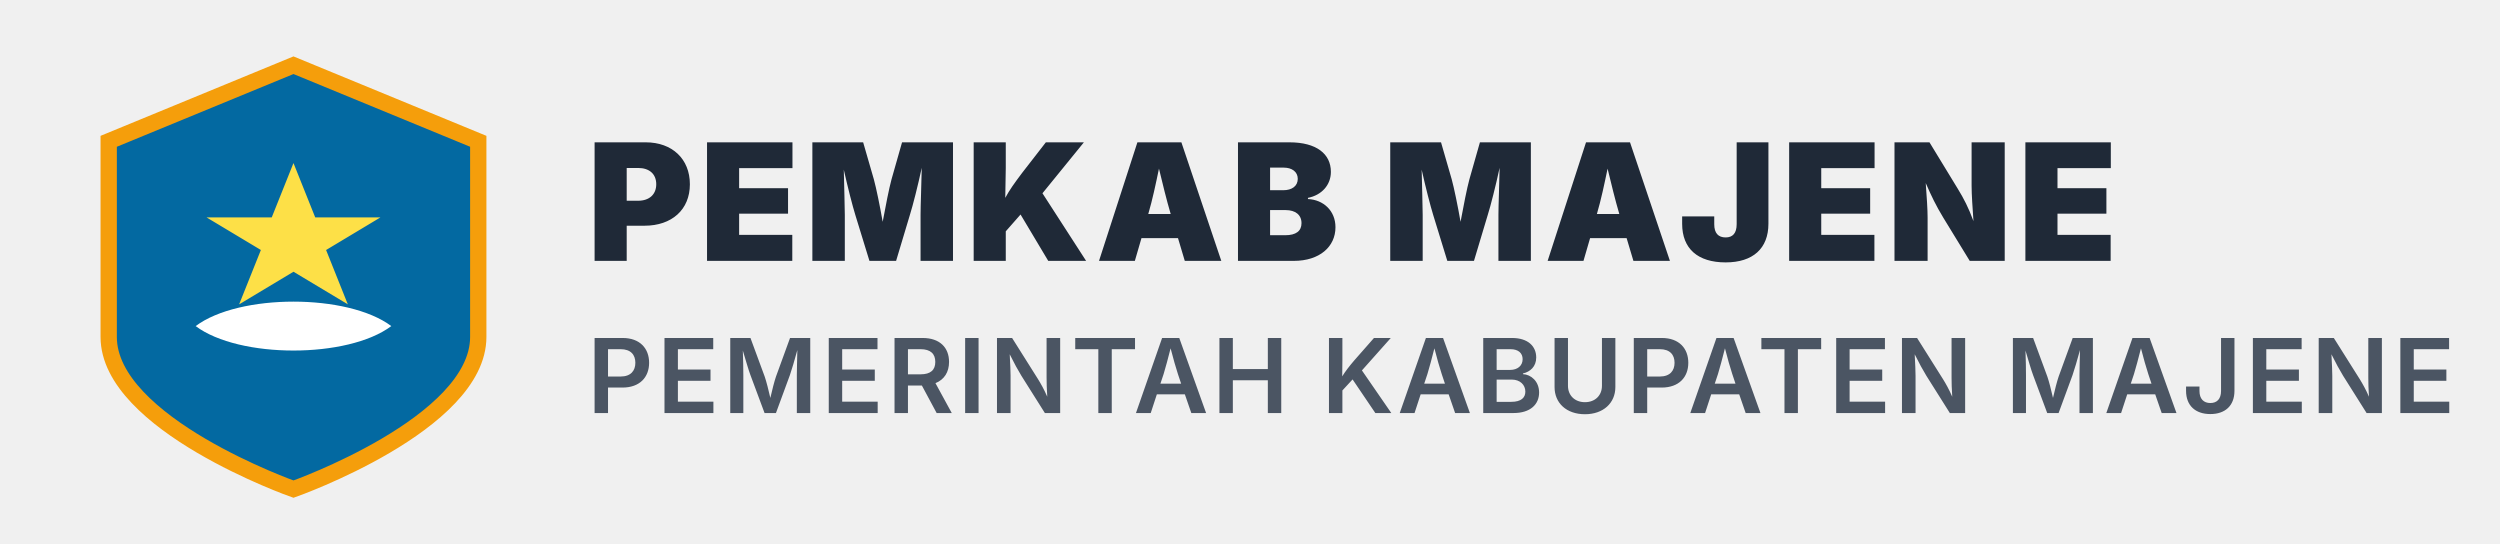
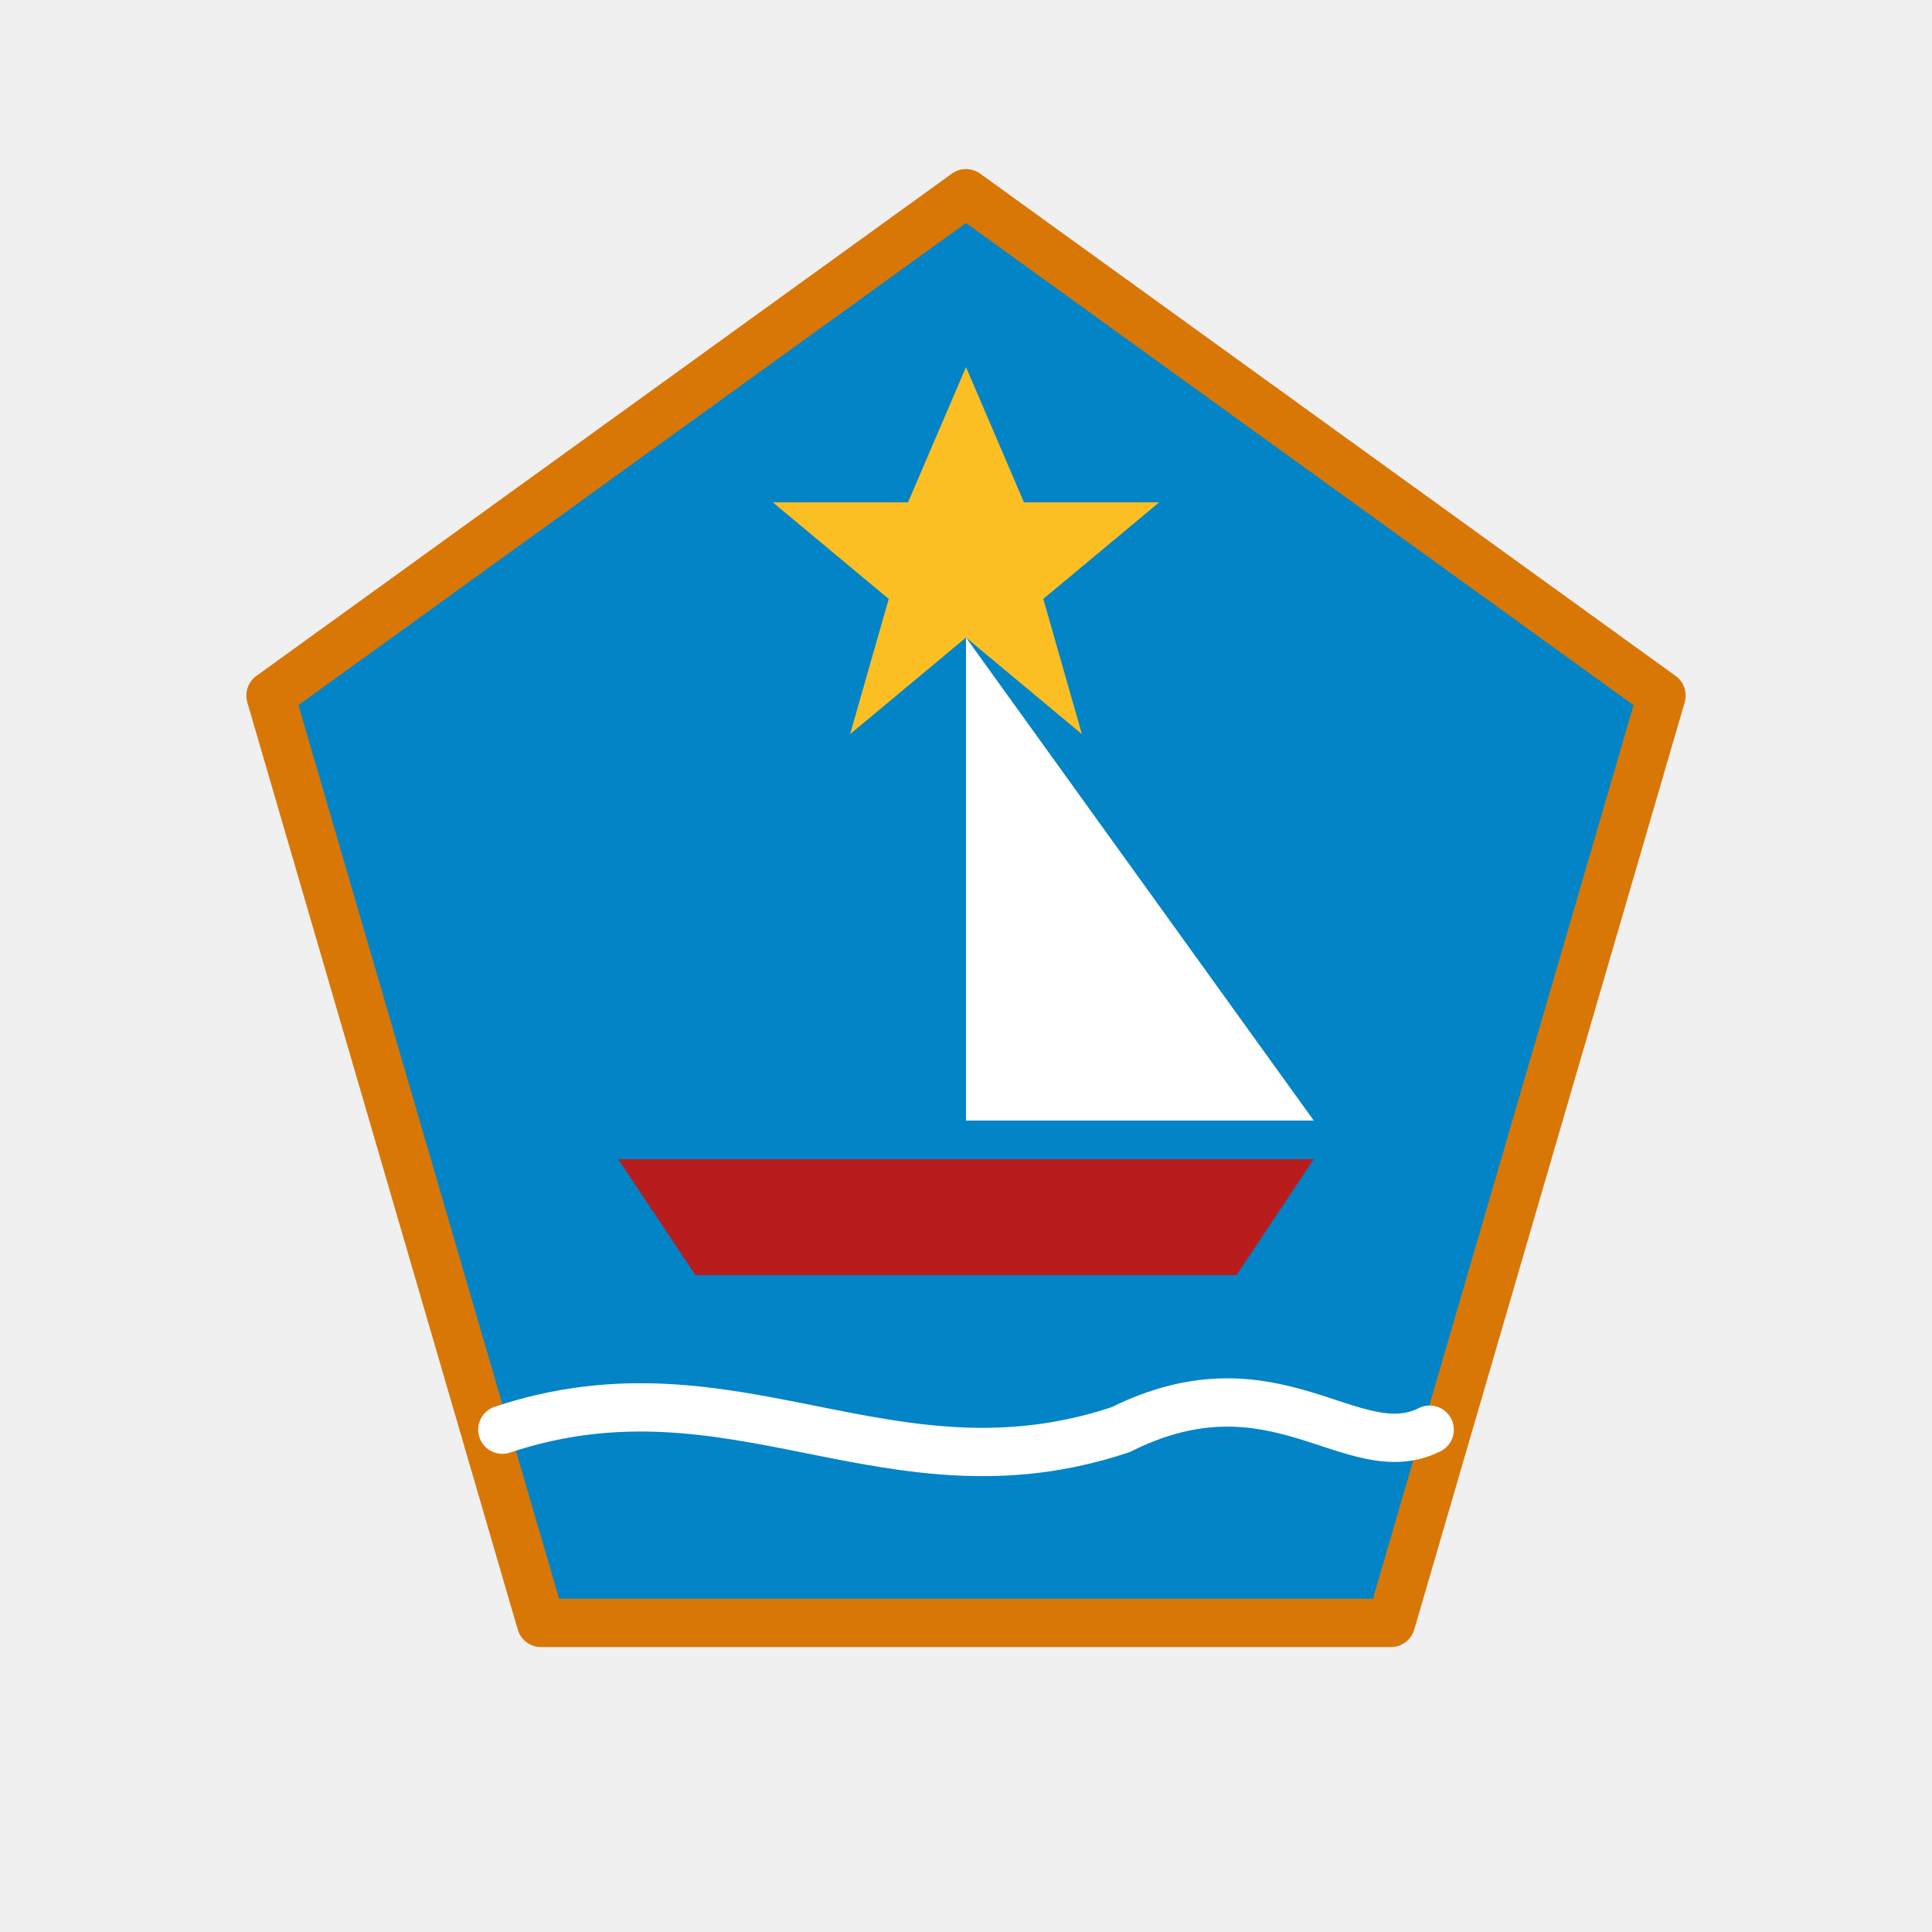
- <svg xmlns="http://www.w3.org/2000/svg" viewBox="0 0 230 50" fill="none">
-   <g transform="translate(6, 4)">
-     <path d="M21 2 L38 9 L38 27 C38 35 21 41 21 41 C21 41 4 35 4 27 L4 9 Z" fill="#0369a1" stroke="#f59e0b" stroke-width="1.5" />
-     <polygon points="21,11 23,16 29,16 24,19 26,24 21,21 16,24 18,19 13,16 19,16" fill="#fde047" />
-     <path d="M12 26 C16 23 26 23 30 26 C26 29 16 29 12 26 Z" fill="#ffffff" />
+ <svg xmlns="http://www.w3.org/2000/svg" viewBox="0 0 100 100" fill="none">
+   <g transform="translate(10, 8)">
+     <polygon points="40,2 76,28 62,76 18,76 4,28" fill="#0284c7" stroke="#d97706" stroke-width="2.5" stroke-linejoin="round" />
+     <polygon points="40,11 43,18 50,18 44,23 46,30 40,25 34,30 36,23 30,18 37,18" fill="#fbbf24" />
+     <path d="M40 25 L40 50 L58 50 Z" fill="#ffffff" />
+     <path d="M22 52 L58 52 L54 58 L26 58 Z" fill="#b91c1c" />
+     <path d="M16 66 C28 62 36 70 48 66 C56 62 60 68 64 66" stroke="#ffffff" stroke-width="2.5" fill="none" stroke-linecap="round" />
  </g>
-   <text x="54" y="24" font-family="'Inter', 'Segoe UI', -apple-system, sans-serif" font-weight="900" font-size="15" fill="#1f2937" letter-spacing="0.5">PEMKAB MAJENE</text>
-   <text x="54" y="38" font-family="'Inter', 'Segoe UI', -apple-system, sans-serif" font-weight="600" font-size="9.5" fill="#4b5563" letter-spacing="0.3">PEMERINTAH KABUPATEN MAJENE</text>
</svg>
